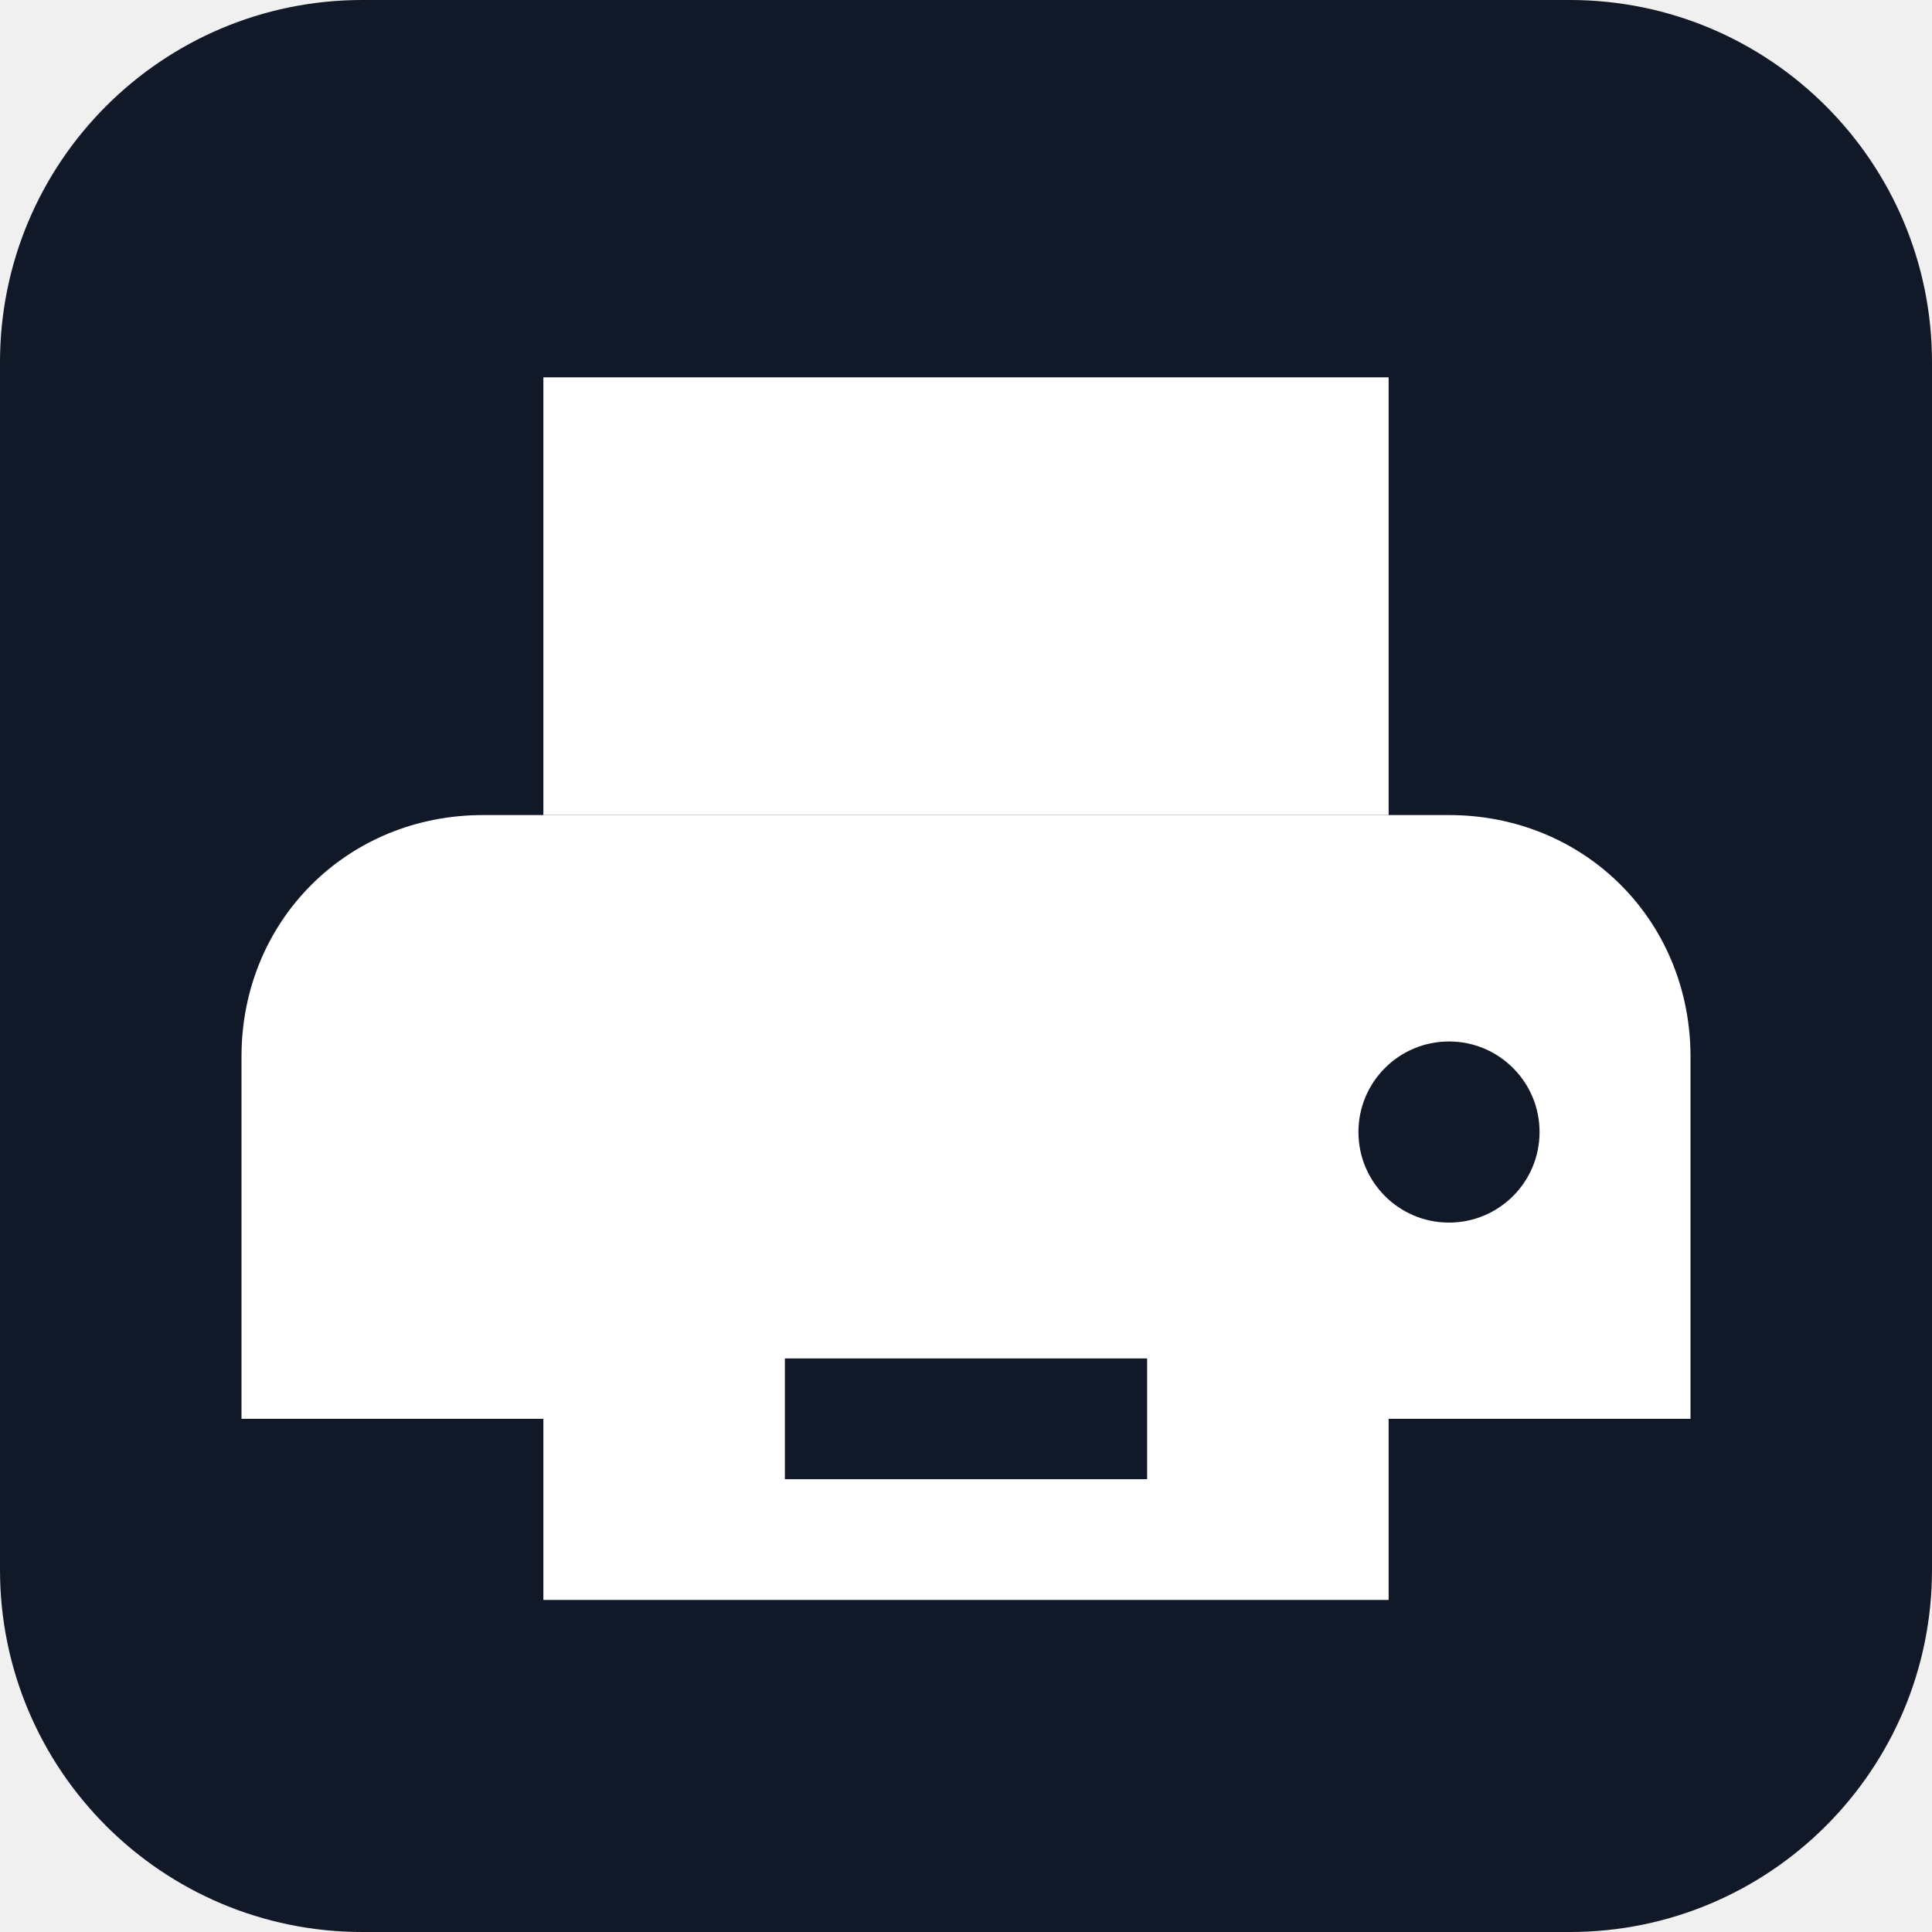
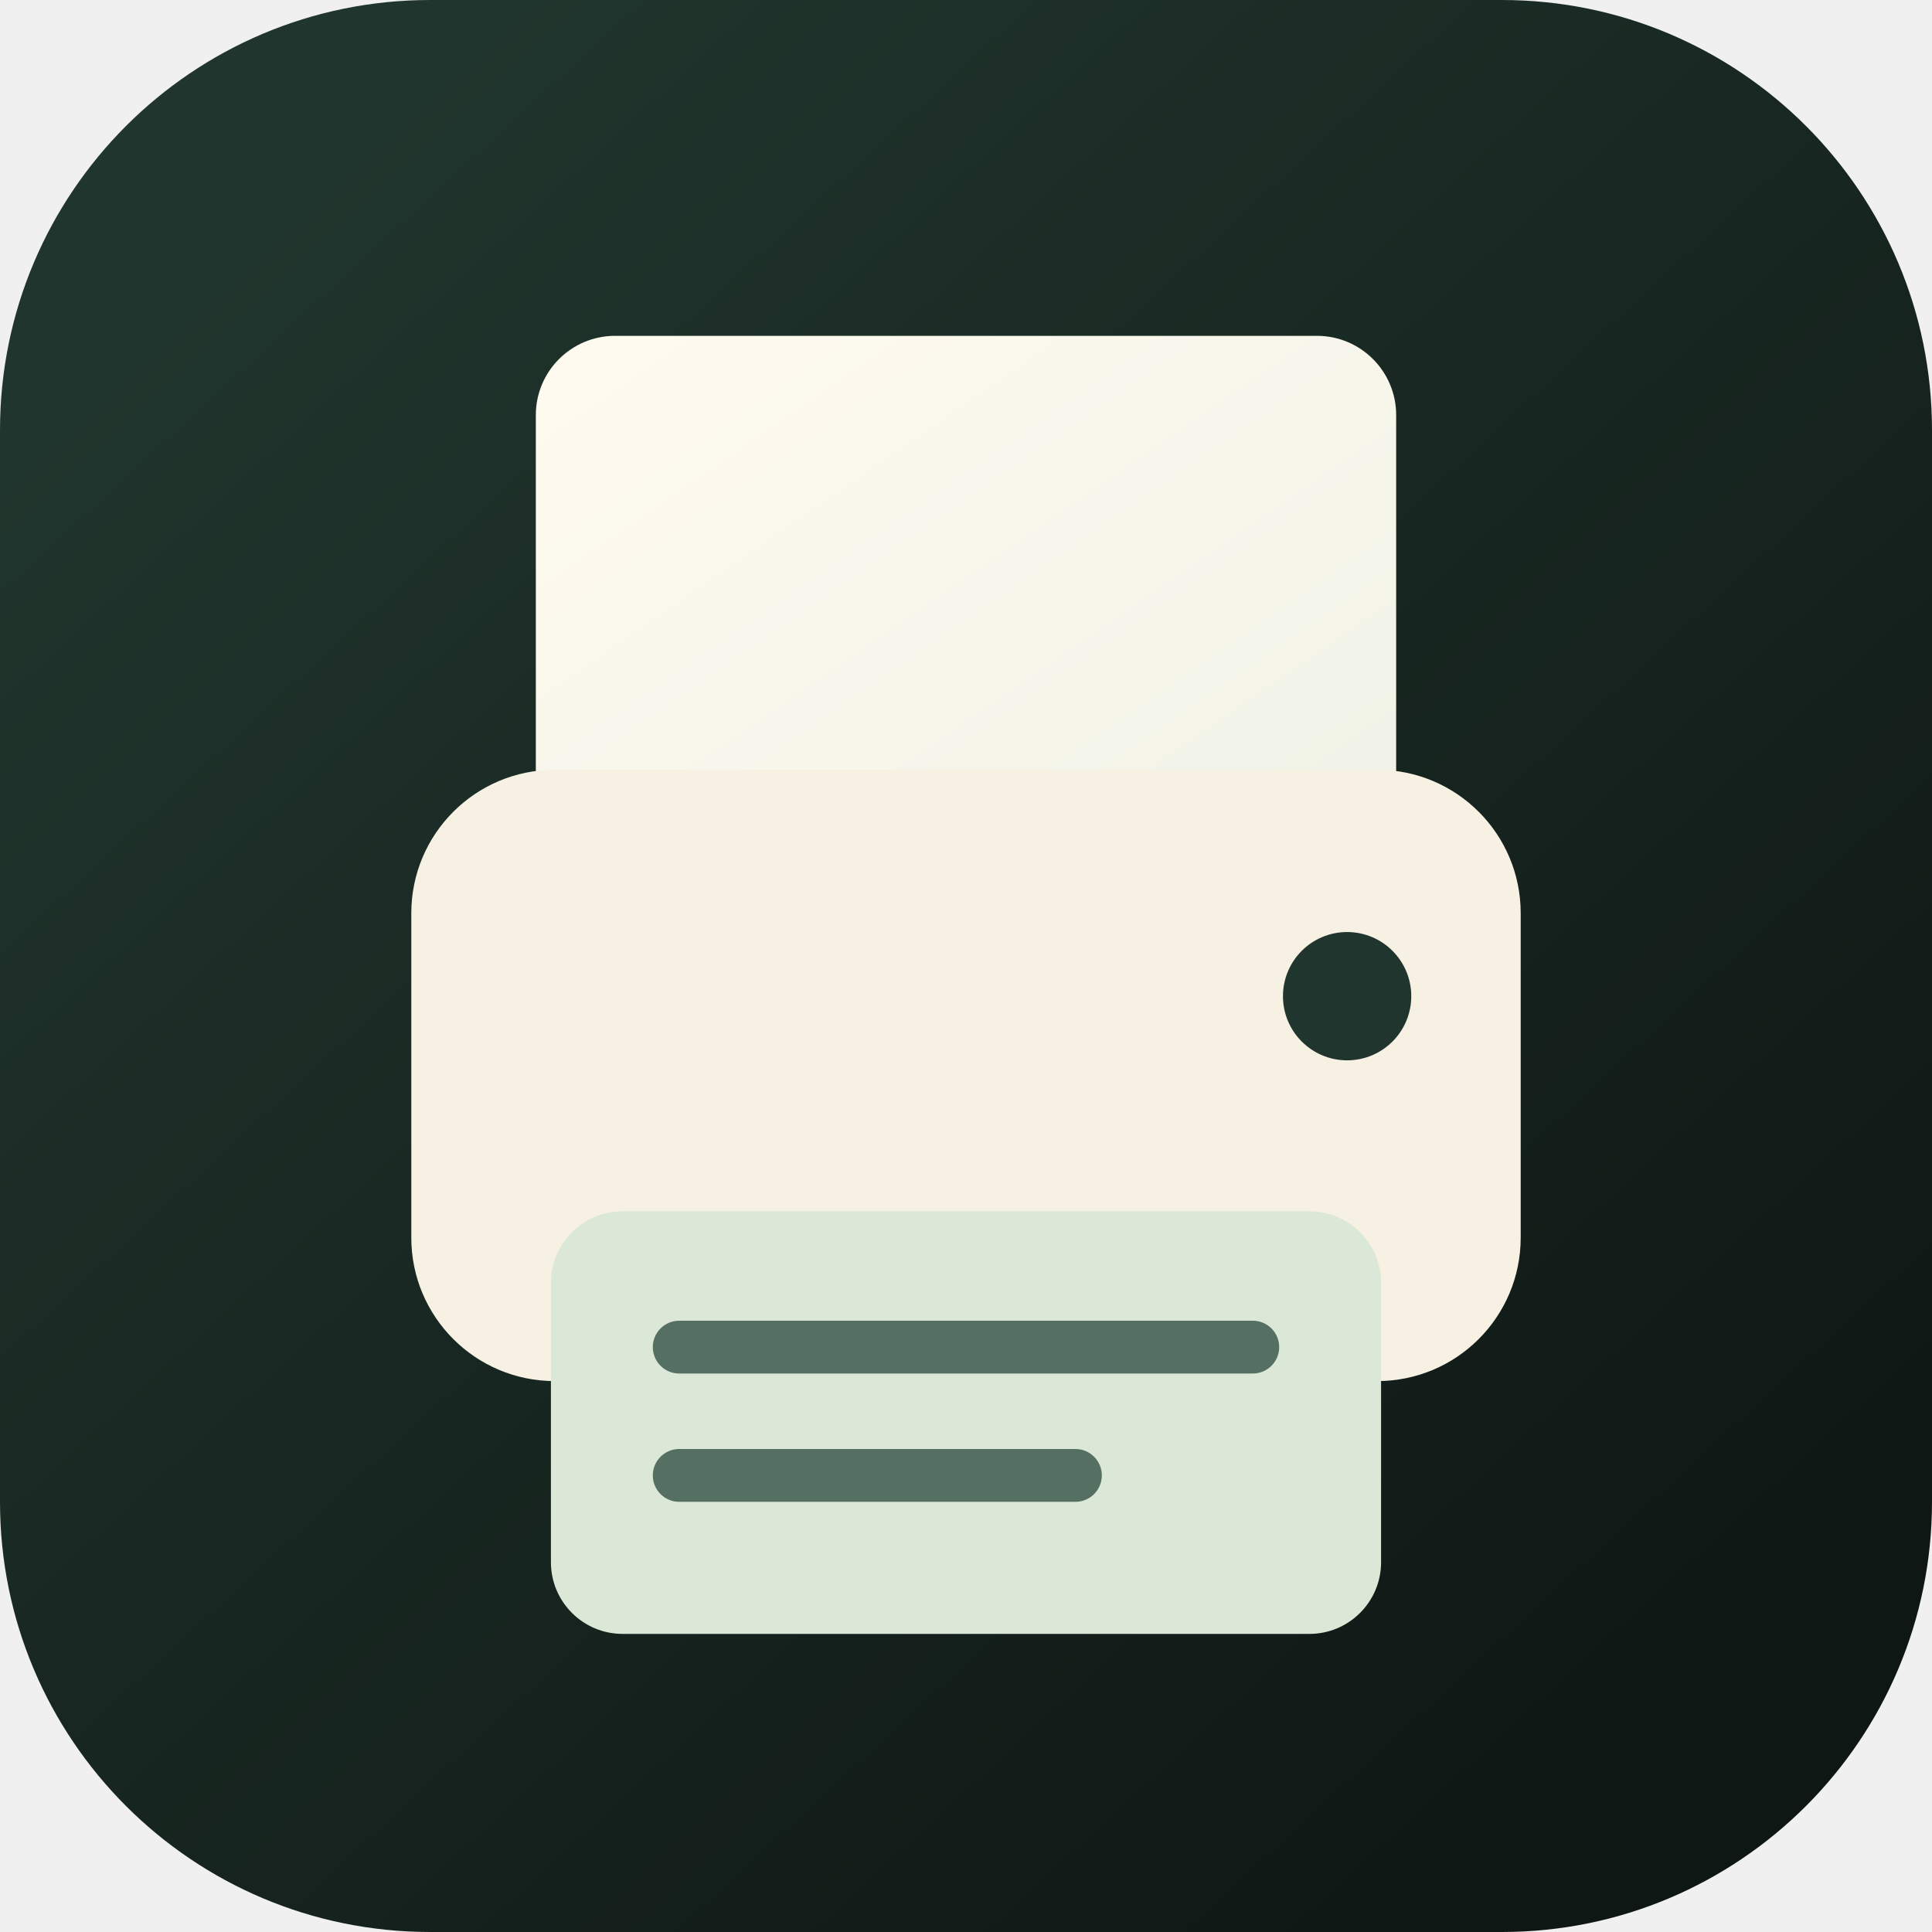
- <svg xmlns="http://www.w3.org/2000/svg" width="256" height="256" viewBox="0 0 256 256">
-   <rect width="256" height="256" rx="48" fill="#111827" />
-   <path fill="#ffffff" d="M72 50h112v58H72z" />
-   <path fill="#ffffff" d="M64 108h128c18 0 32 14 32 32v48h-40v24H72v-24H32v-48c0-18 14-32 32-32Zm40 72v16h48v-16Zm88-42a12 12 0 1 0 0 24 12 12 0 0 0 0-24Z" />
+ <svg xmlns="http://www.w3.org/2000/svg" width="1024" height="1024" viewBox="0 0 1024 1024">
+   <defs>
+     <linearGradient id="bg" x1="142" x2="882" y1="110" y2="914" gradientUnits="userSpaceOnUse">
+       <stop offset="0" stop-color="#20352d" />
+       <stop offset="1" stop-color="#0f1714" />
+     </linearGradient>
+     <linearGradient id="paper" x1="318" x2="706" y1="176" y2="738" gradientUnits="userSpaceOnUse">
+       <stop offset="0" stop-color="#fffaf0" />
+       <stop offset="1" stop-color="#e9efe3" />
+     </linearGradient>
+   </defs>
+   <rect width="1024" height="1024" rx="228" fill="url(#bg)" />
+   <rect x="284" y="178" width="456" height="332" rx="42" fill="url(#paper)" />
+   <rect x="218" y="408" width="588" height="324" rx="76" fill="#f7f1e3" />
+   <rect x="292" y="642" width="440" height="224" rx="38" fill="#dce8d7" />
+   <rect x="346" y="700" width="332" height="28" rx="14" fill="#557063" />
+   <rect x="346" y="768" width="238" height="28" rx="14" fill="#557063" />
+   <circle cx="714" cy="528" r="34" fill="#20352d" />
</svg>
